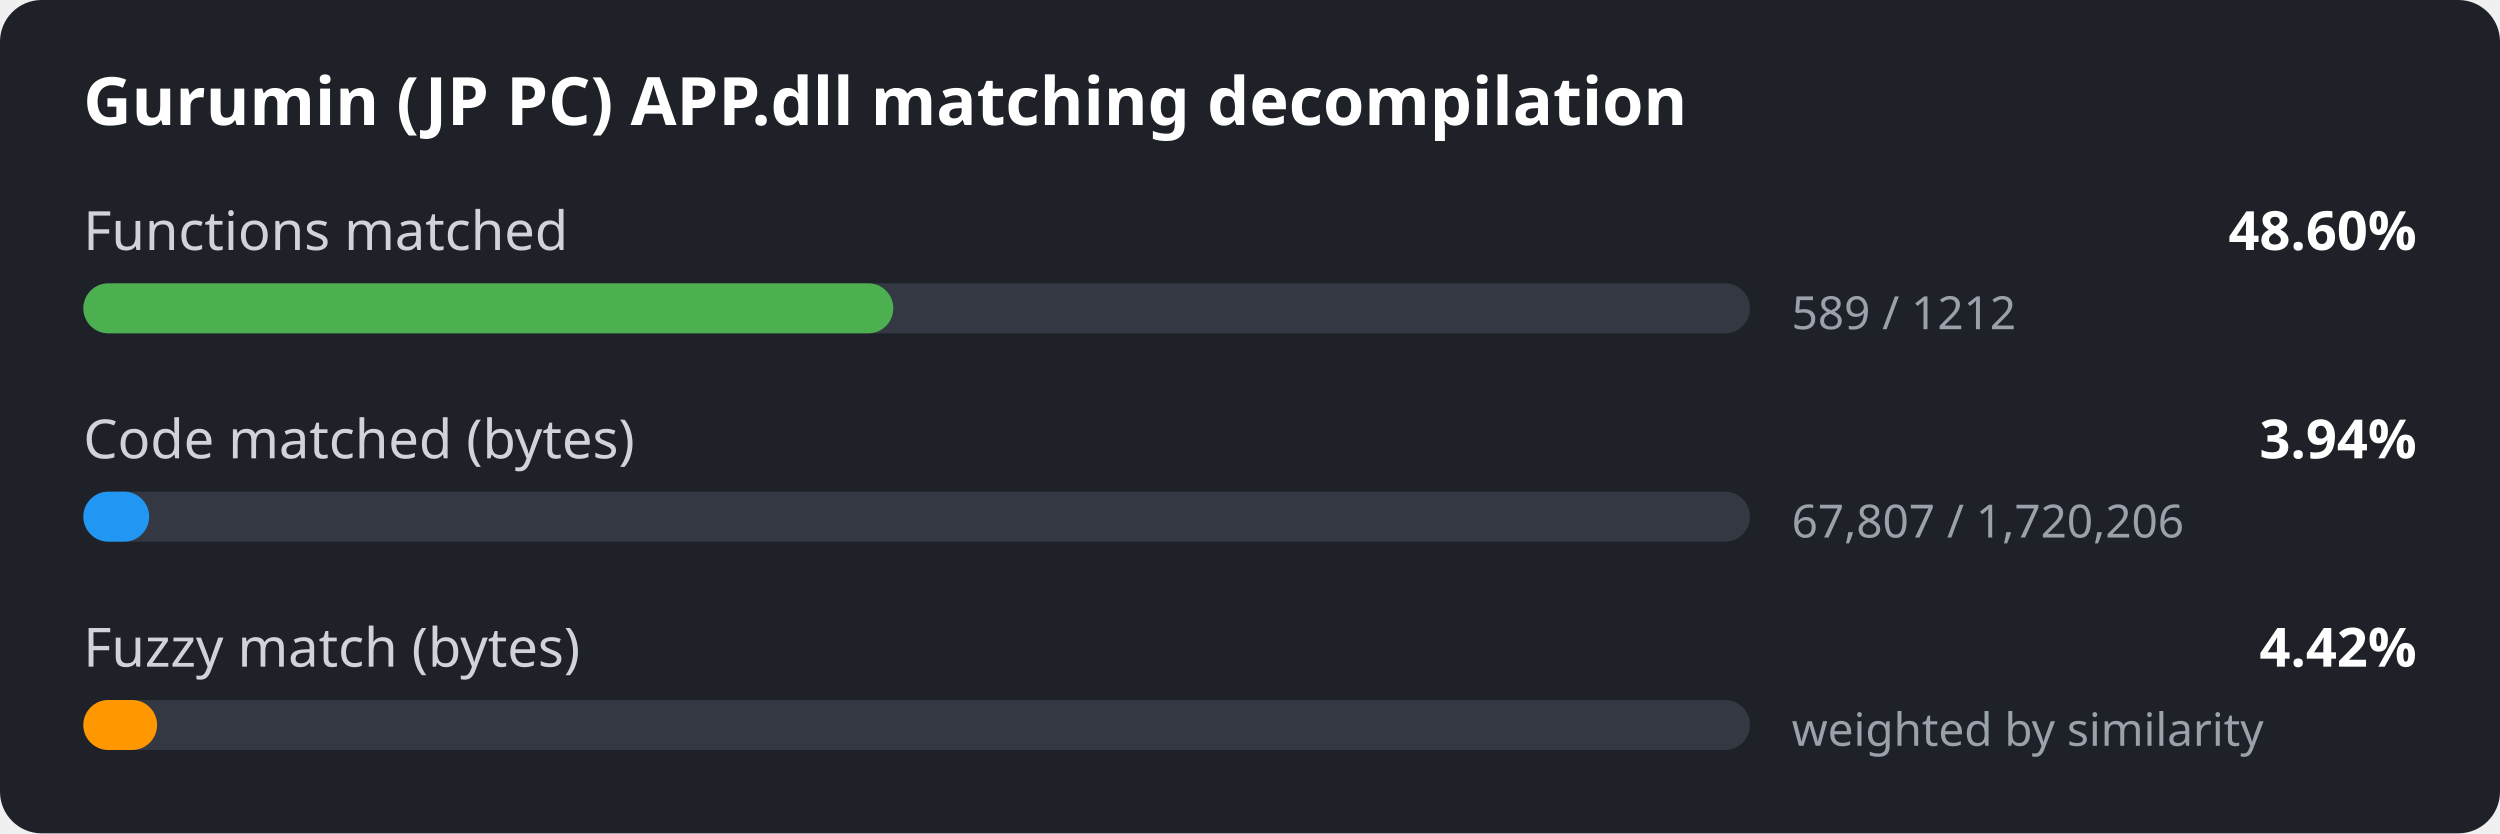
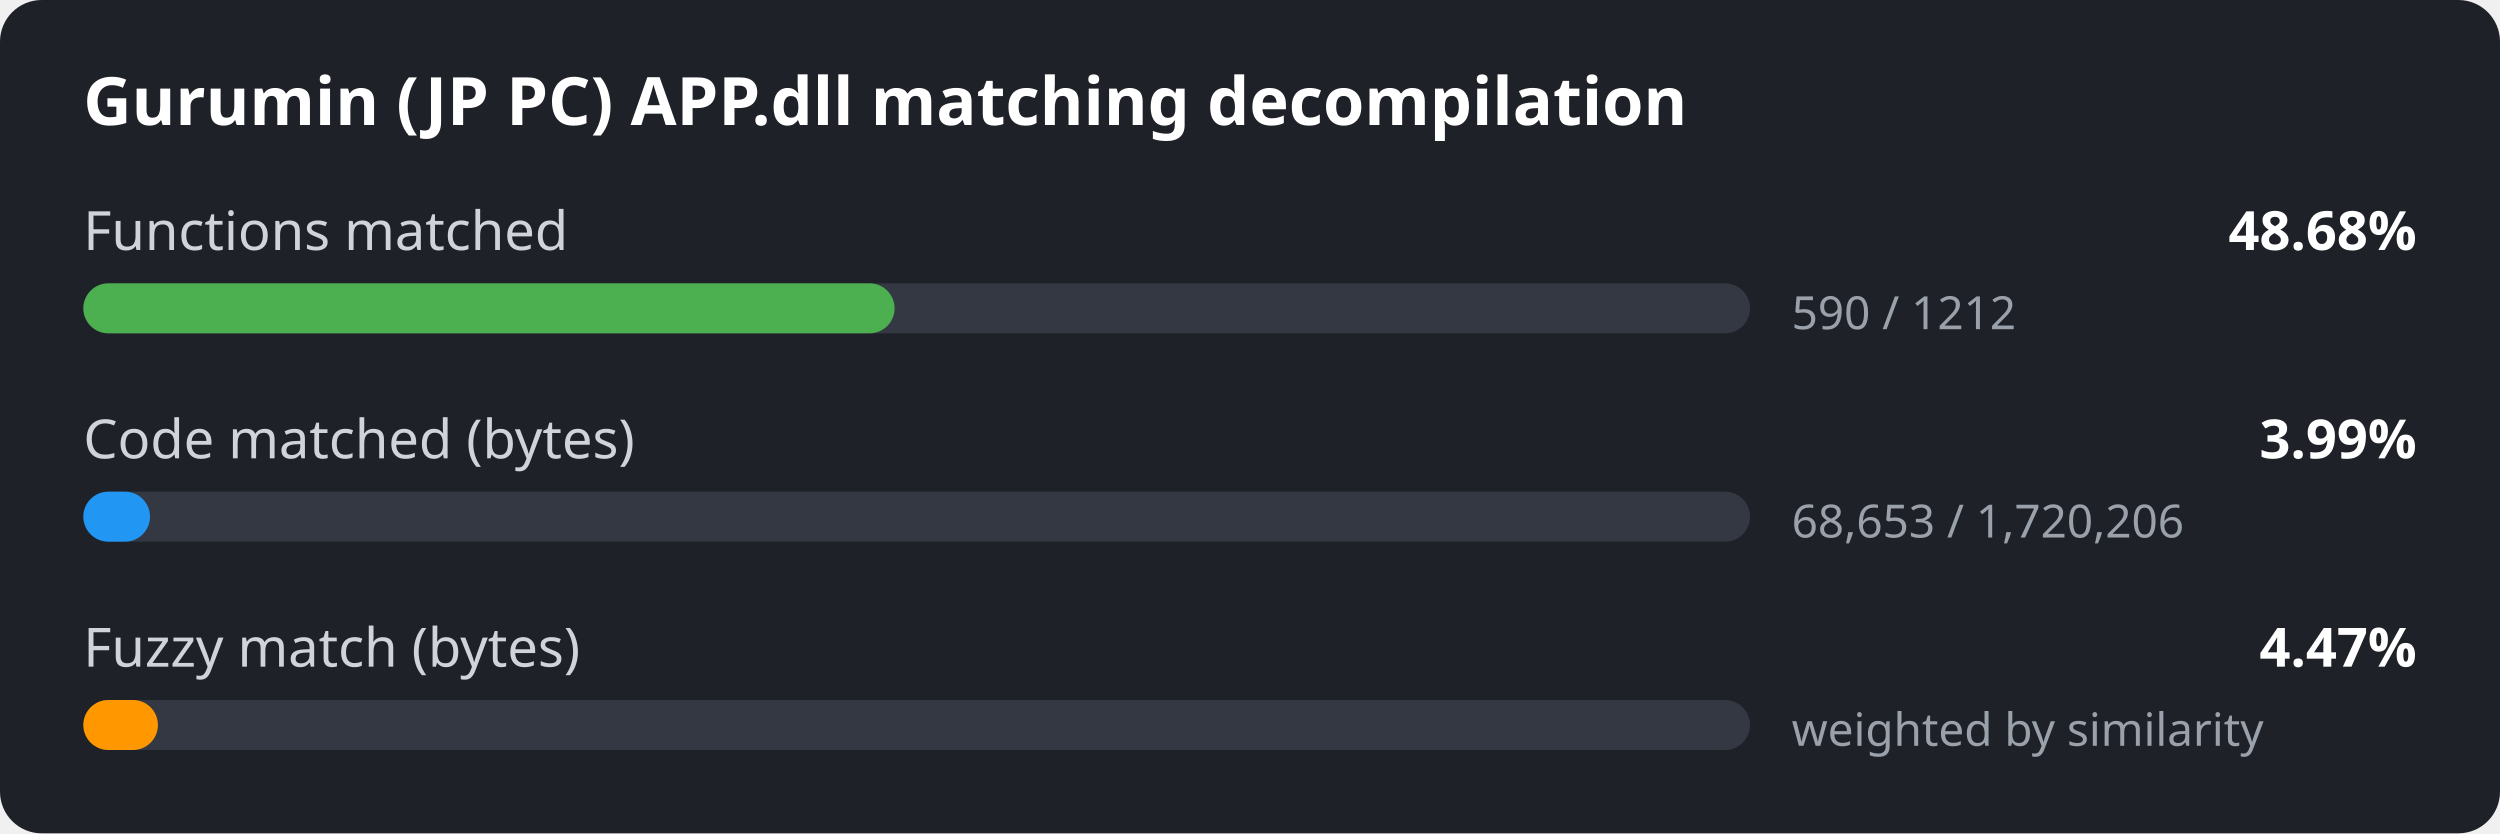
<svg xmlns="http://www.w3.org/2000/svg" width="600" height="200" viewBox="0 0 600 200">
  <style>
.bg { fill: #1e2127; }
.title { font: 600 16px sans-serif; fill: #ffffff; }
.label { font: 13px sans-serif; fill: #d0d4da; }
.value { font: 600 13px sans-serif; fill: #ffffff; }
.detail { font: 11px sans-serif; fill: #9aa1ab; }
.track { fill: #333842; }
</style>
  <rect width="600" height="200" rx="10" class="bg" />
  <text x="20" y="30" class="title">Gurumin (JP PC) APP.dll matching decompilation</text>
  <text x="20" y="60" class="label">Functions matched</text>
-   <text x="580" y="60" class="value" text-anchor="end">48.60%</text>
+   <text x="580" y="60" class="value" text-anchor="end">48.68%</text>
  <rect x="20" y="68" width="400" height="12" rx="6" class="track" />
-   <rect x="20" y="68" width="194.4" height="12" rx="6" fill="#4caf50" />
-   <text x="430" y="79" class="detail">589 / 1212</text>
+   <rect x="20" y="68" width="194.7" height="12" rx="6" fill="#4caf50" />
+   <text x="430" y="79" class="detail">590 / 1212</text>
  <text x="20" y="110" class="label">Code matched (bytes)</text>
-   <text x="580" y="110" class="value" text-anchor="end">3.94%</text>
+   <text x="580" y="110" class="value" text-anchor="end">3.99%</text>
  <rect x="20" y="118" width="400" height="12" rx="6" class="track" />
-   <rect x="20" y="118" width="15.8" height="12" rx="6" fill="#2196f3" />
-   <text x="430" y="129" class="detail">67,807 / 1,720,206</text>
+   <rect x="20" y="118" width="16.0" height="12" rx="6" fill="#2196f3" />
+   <text x="430" y="129" class="detail">68,653 / 1,720,206</text>
  <text x="20" y="160" class="label">Fuzzy match (bytes)</text>
-   <text x="580" y="160" class="value" text-anchor="end">4.42%</text>
+   <text x="580" y="160" class="value" text-anchor="end">4.47%</text>
  <rect x="20" y="168" width="400" height="12" rx="6" class="track" />
-   <rect x="20" y="168" width="17.7" height="12" rx="6" fill="#ff9800" />
+   <rect x="20" y="168" width="17.9" height="12" rx="6" fill="#ff9800" />
  <text x="430" y="179" class="detail">weighted by similarity</text>
</svg>
